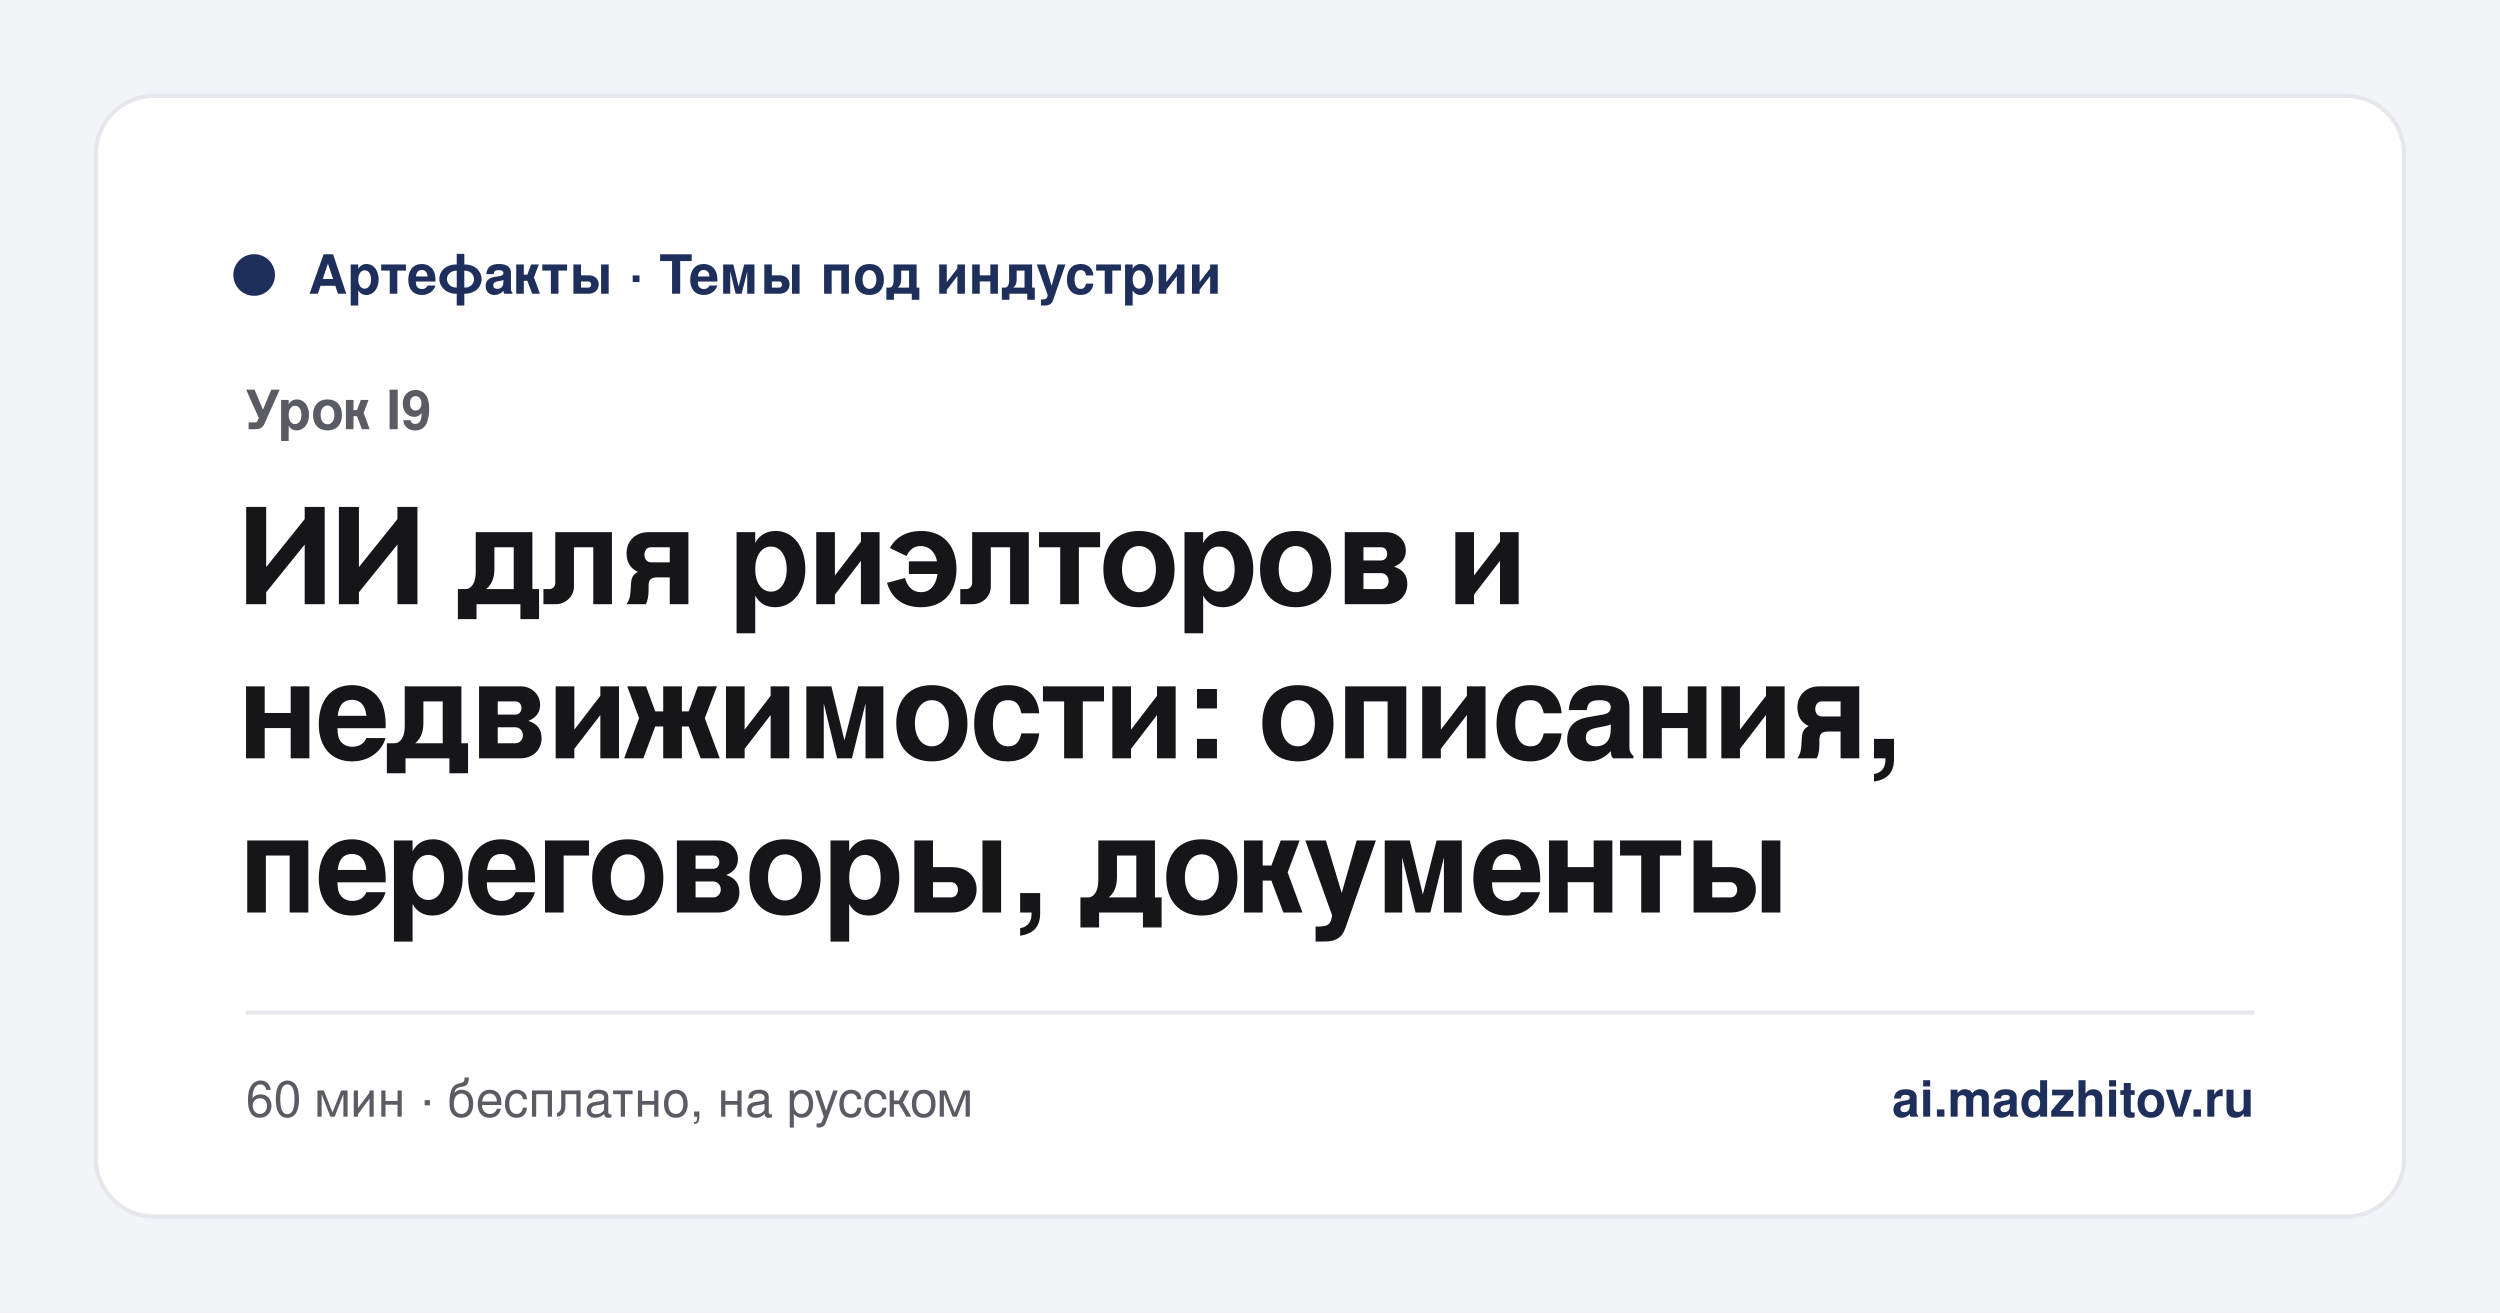
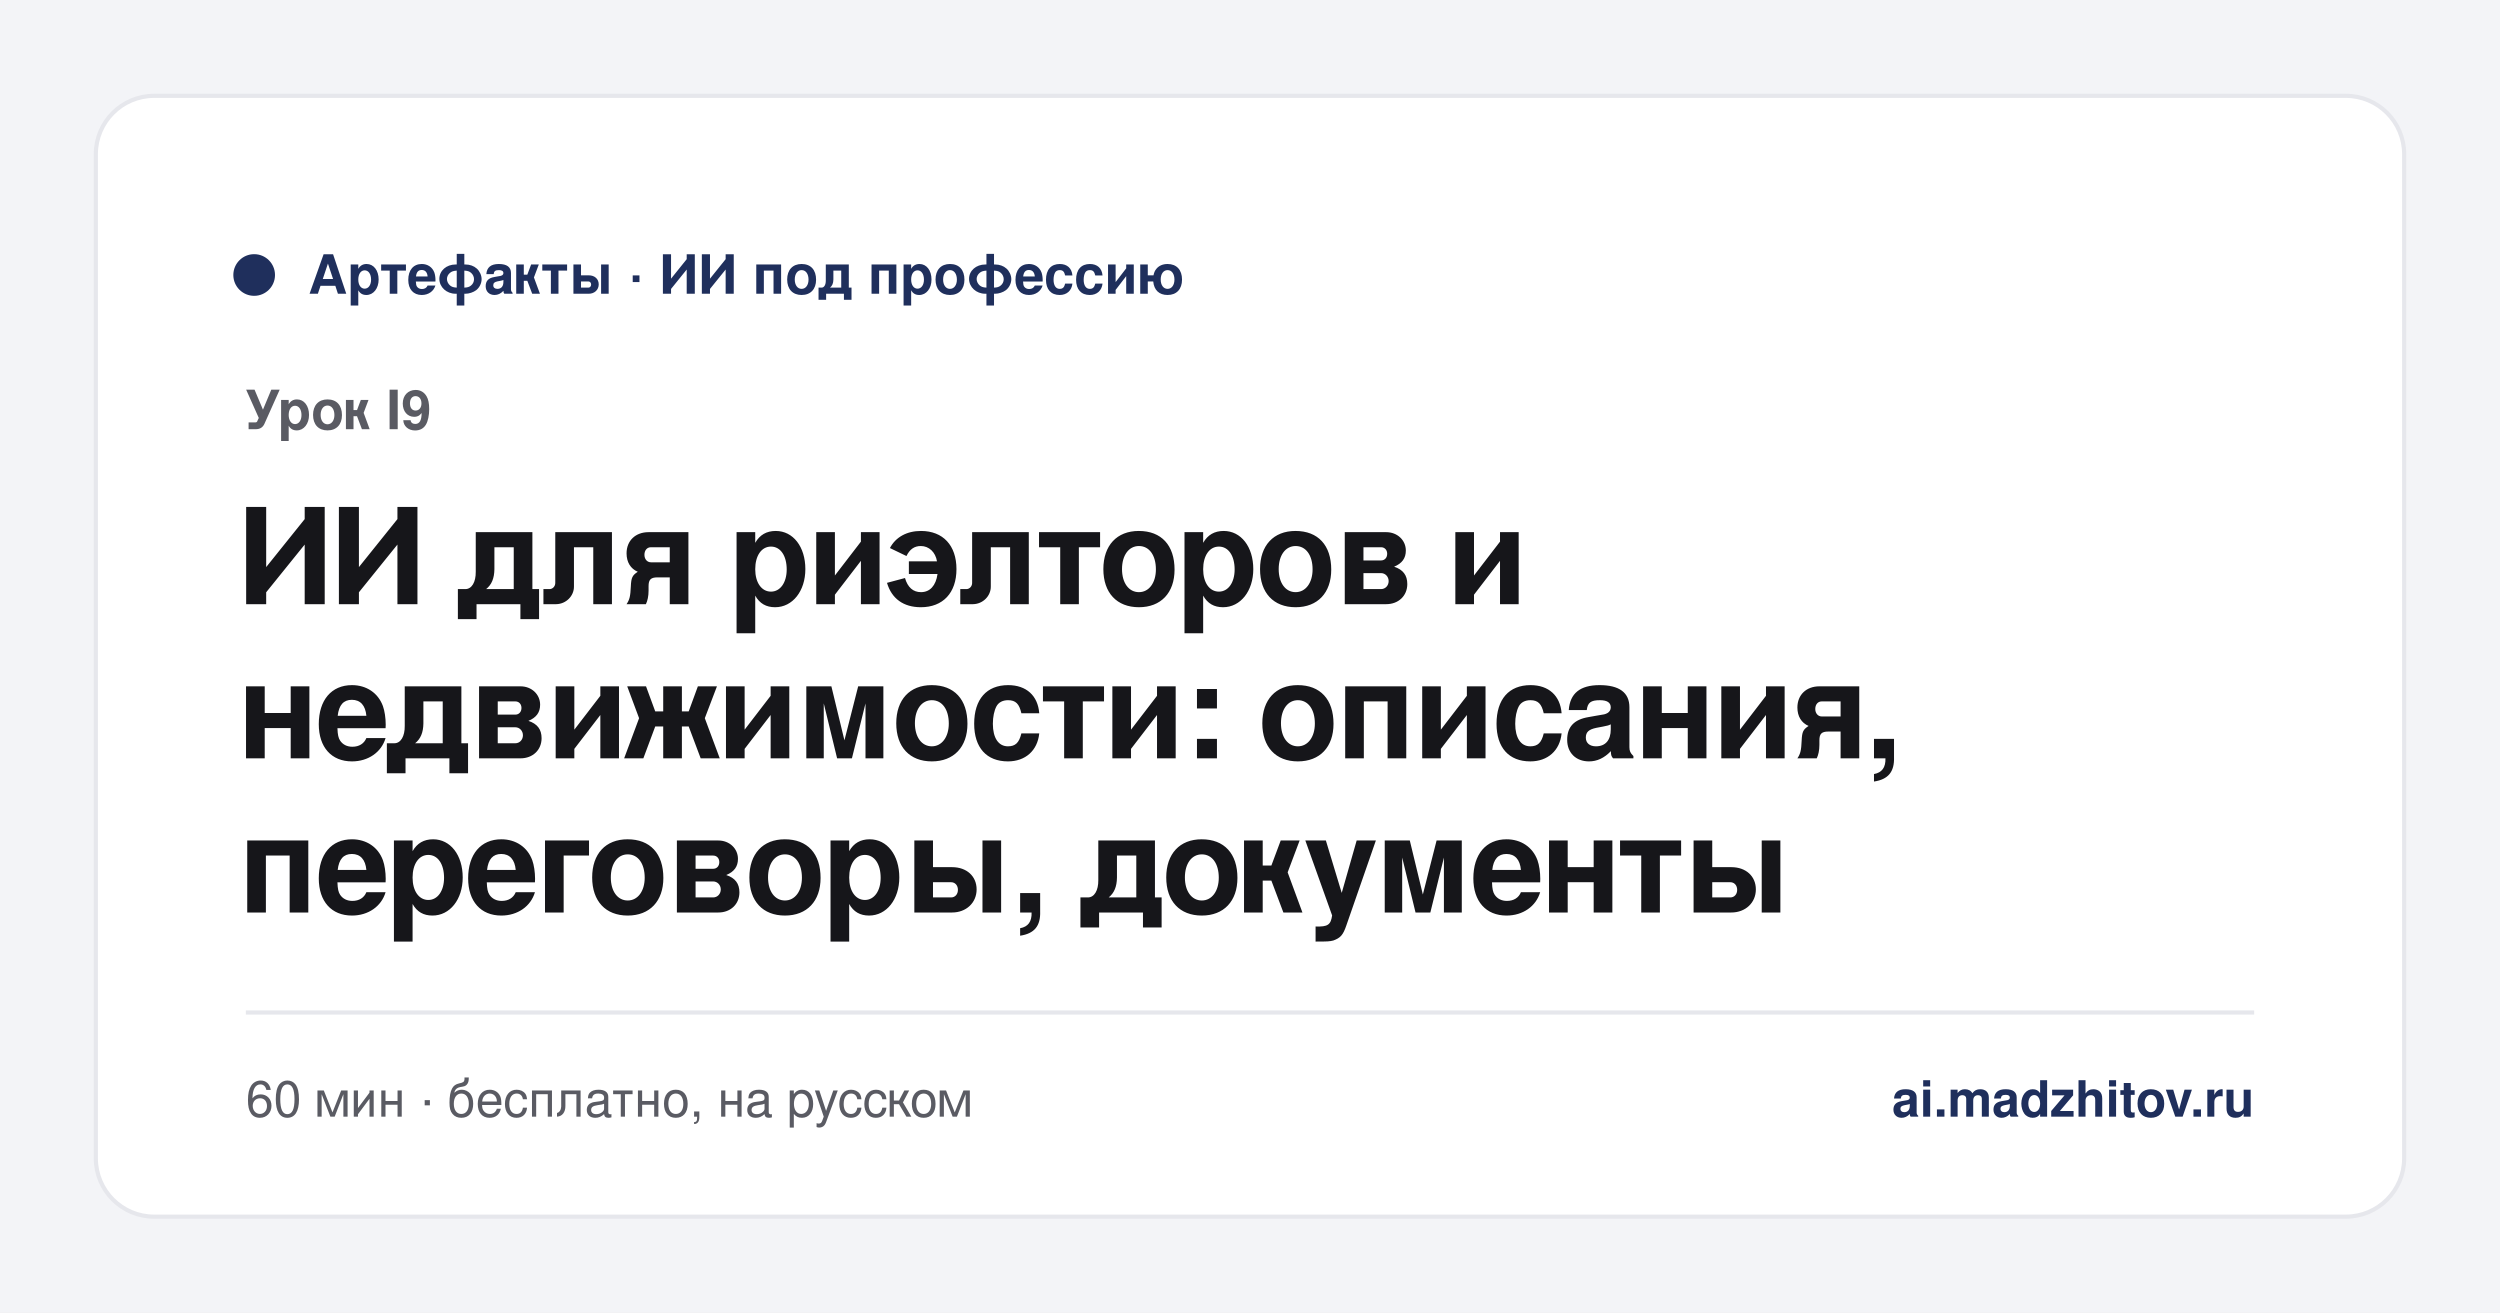
<svg xmlns="http://www.w3.org/2000/svg" width="1200" height="630" viewBox="0 0 1200 630">
  <rect width="1200" height="630" fill="#F3F4F7" />
  <rect x="46" y="46" width="1108" height="538" rx="28" fill="#FFFFFF" stroke="#E6E7EC" stroke-width="2" />
  <circle cx="122" cy="132" r="10" fill="#1F2F5C" />
-   <text x="148" y="141" fill="#1F2F5C" font-family="Helvetica Neue, Helvetica, Arial, sans-serif" font-size="26" font-weight="600">Артефакты · Темы под индустрии</text>
+   <text x="148" y="141" fill="#1F2F5C" font-family="Helvetica Neue, Helvetica, Arial, sans-serif" font-size="26" font-weight="600">Артефакты · ИИ под профессию</text>
  <text x="118" y="206" fill="#5A5B63" font-family="Helvetica Neue, Helvetica, Arial, sans-serif" font-size="26" font-weight="600">Урок I9</text>
  <text x="114" y="290" fill="#16161A" font-family="Helvetica Neue, Helvetica, Arial, sans-serif" font-weight="700" font-size="64" letter-spacing="-1.5">ИИ для риэлторов и</text>
  <text x="114" y="364" fill="#16161A" font-family="Helvetica Neue, Helvetica, Arial, sans-serif" font-weight="700" font-size="64" letter-spacing="-1.5">недвижимости: описания,</text>
  <text x="114" y="438" fill="#16161A" font-family="Helvetica Neue, Helvetica, Arial, sans-serif" font-weight="700" font-size="64" letter-spacing="-1.5">переговоры, документы</text>
  <line x1="118" y1="486" x2="1082" y2="486" stroke="#E6E7EC" stroke-width="2" />
  <text x="118" y="536" fill="#5A5B63" font-family="Helvetica Neue, Helvetica, Arial, sans-serif" font-size="24">60 мин · бесплатно, на русском</text>
  <text x="1082" y="536" fill="#1F2F5C" font-family="Helvetica Neue, Helvetica, Arial, sans-serif" font-size="24" font-weight="600" text-anchor="end">ai.madzhitov.ru</text>
</svg>
